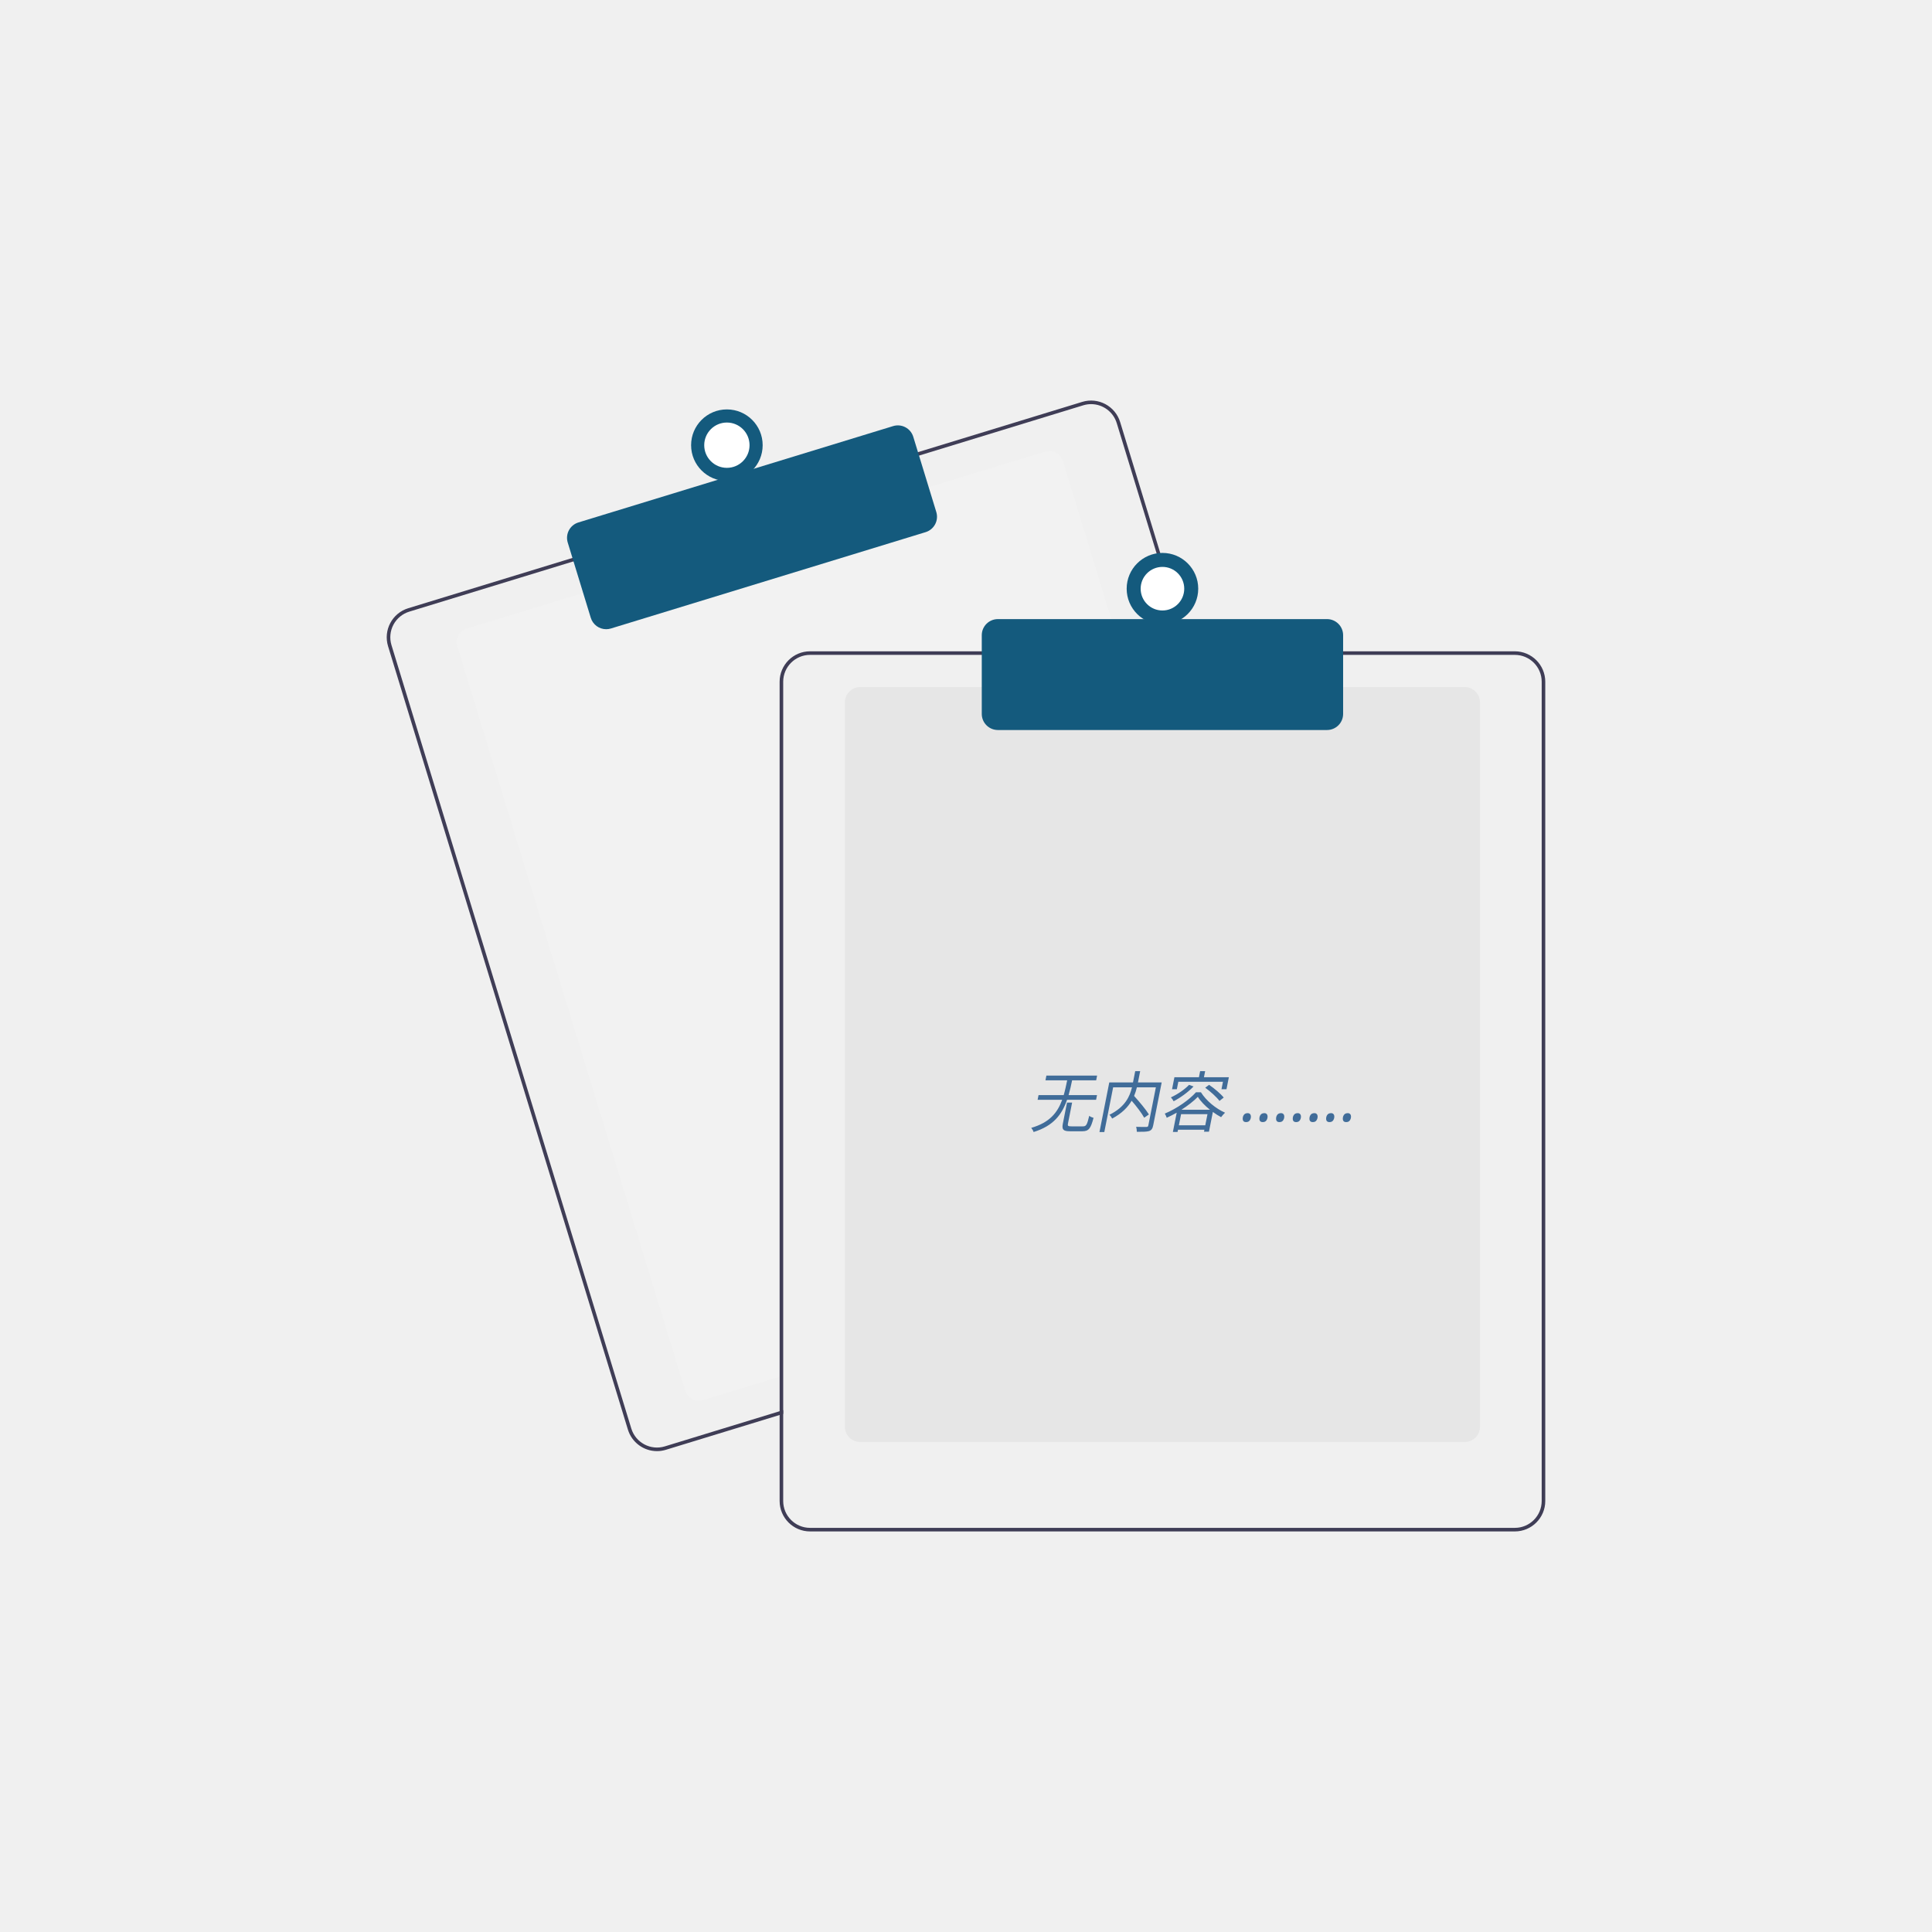
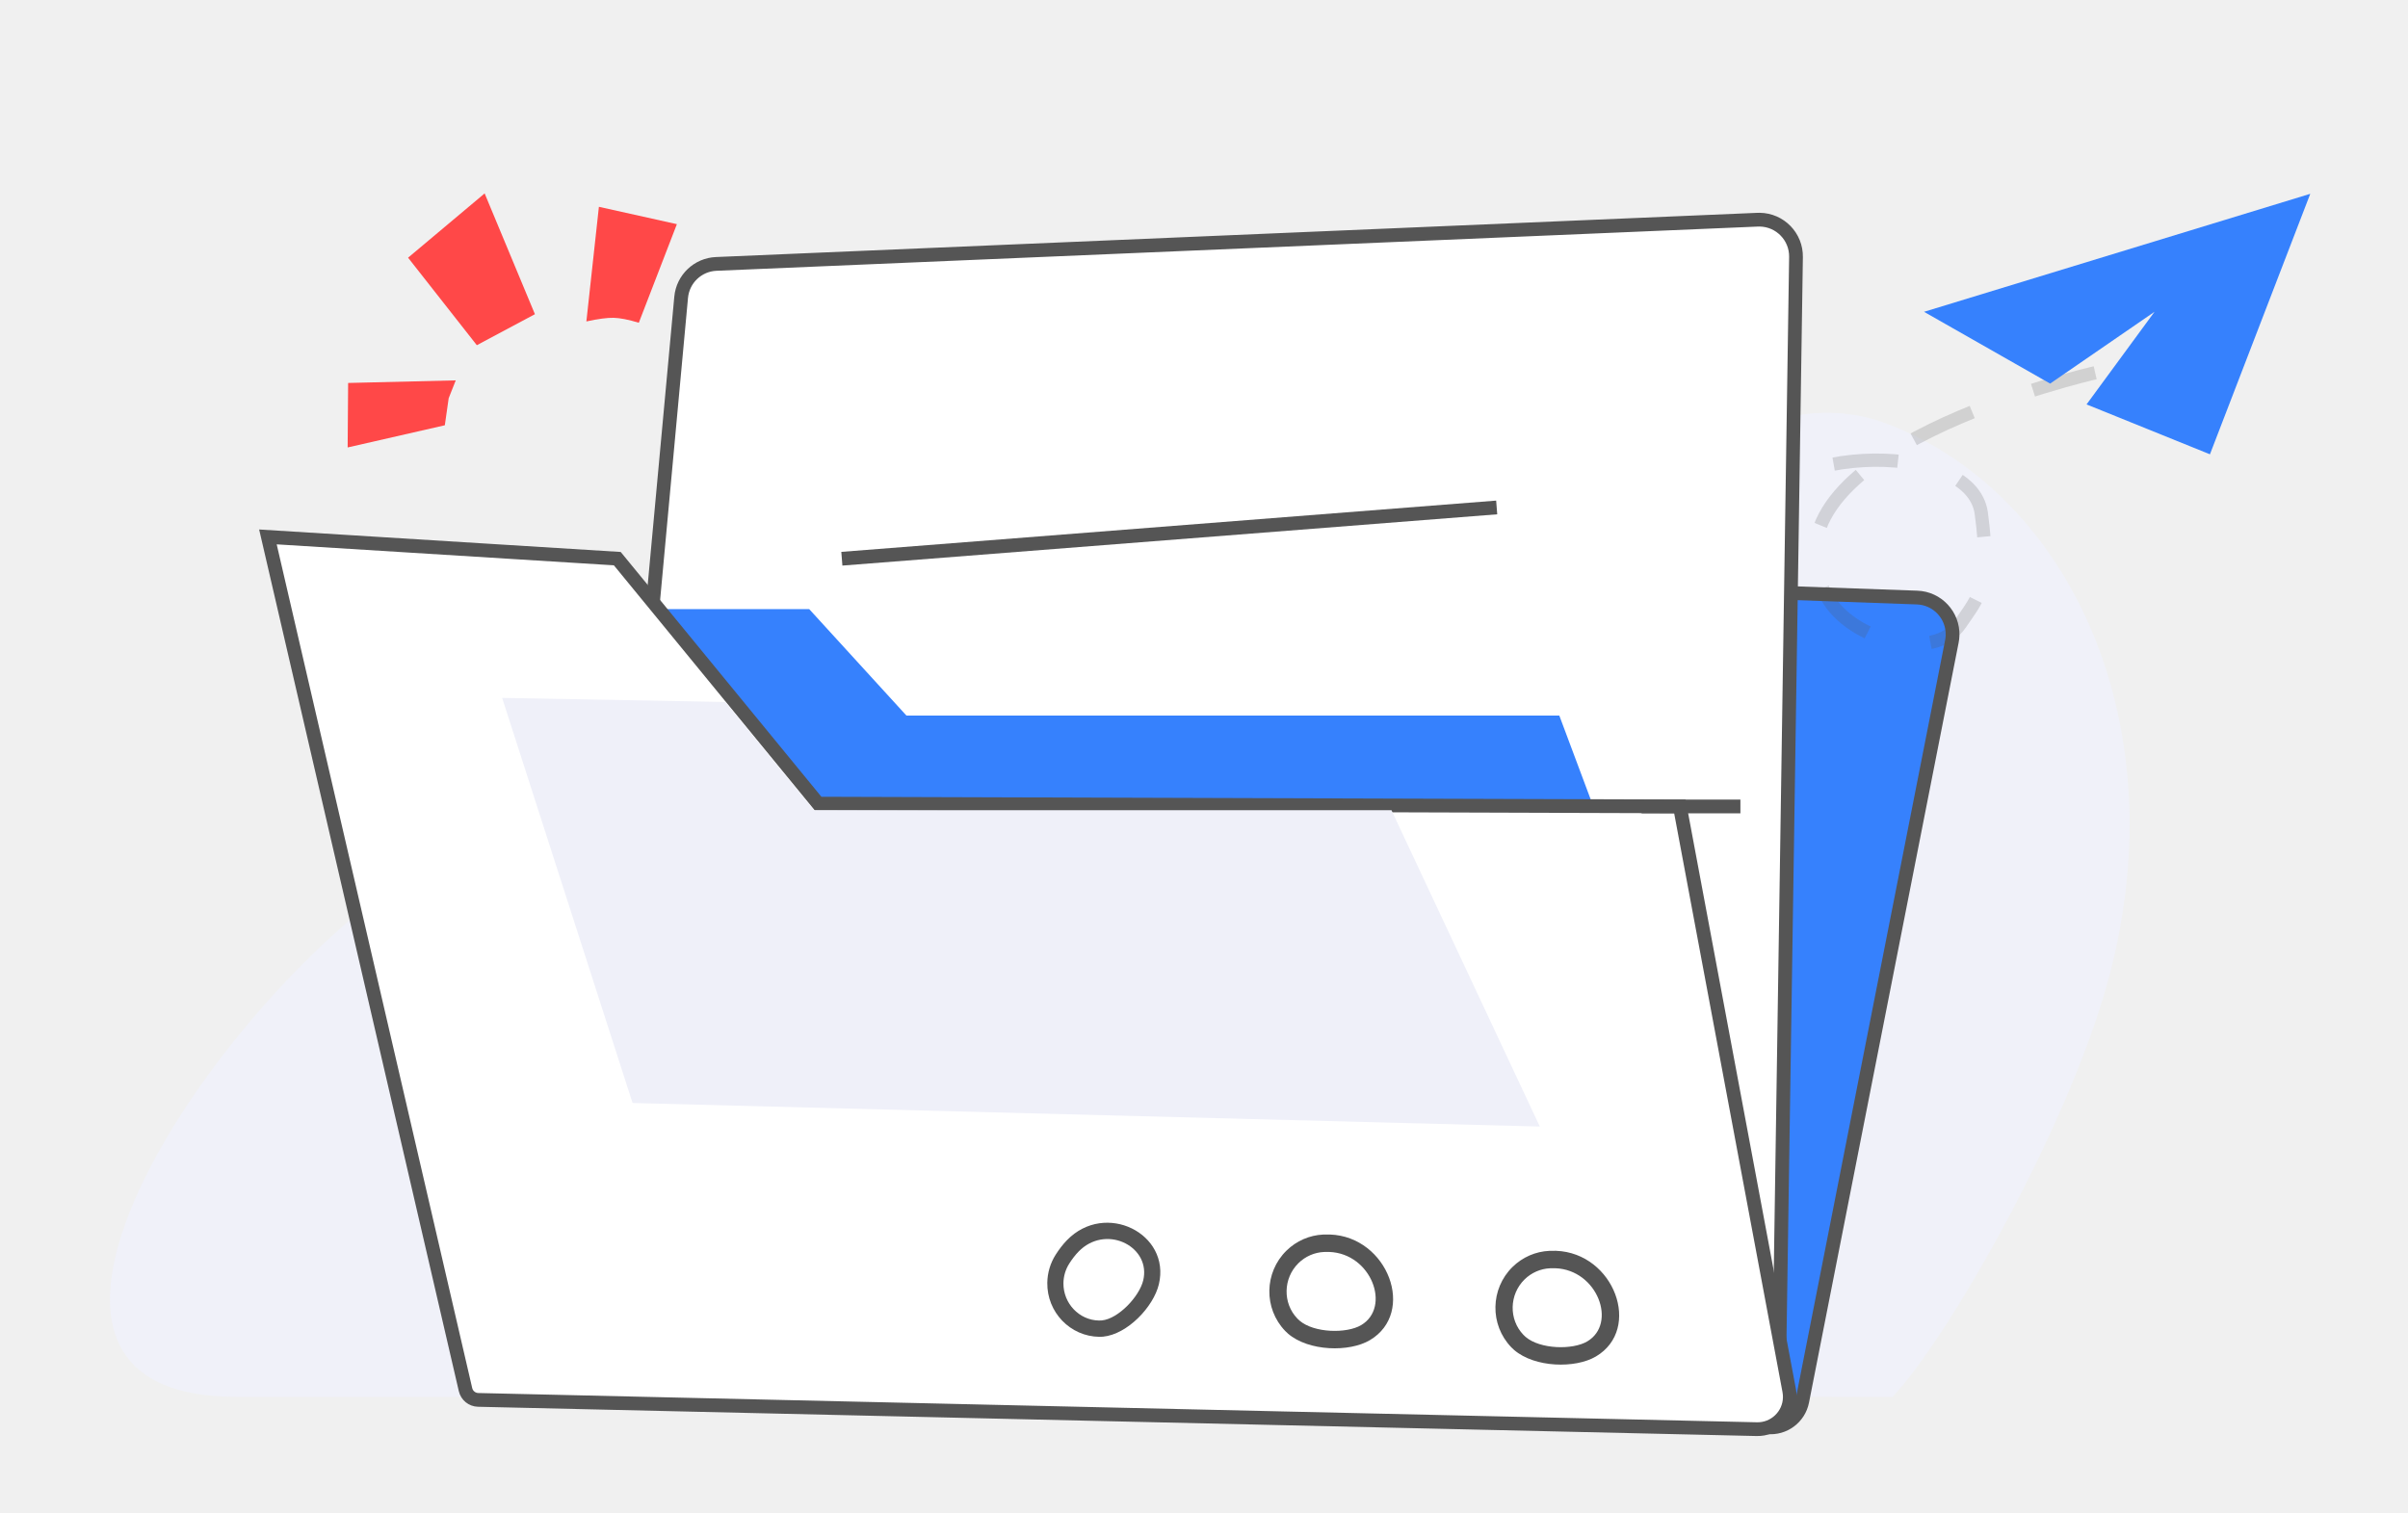
- <svg xmlns="http://www.w3.org/2000/svg" width="1080" height="1080" data-name="Layer 1">
-   <g id="Layer_1">
-     <g>
-       <path fill="#f2f2f2" transform="translate(-276.182 -133.913)" d="m903.507,499.996l-174.51,0a15.018,15.018 0 0 0 -15,15l0,387.85l-2,0.61l-42.81,13.11a8.007,8.007 0 0 1 -9.99,-5.31l-127.34,-415.95a8.003,8.003 0 0 1 5.31,-9.99l65.97,-20.2l191.25,-58.54l65.97,-20.2a7.989,7.989 0 0 1 9.99,5.3l32.55,106.32l0.61,2z" />
-       <path fill="#3f3d56" transform="translate(-276.182 -133.913)" d="m941.587,497.996l-39.23,-128.14a16.994,16.994 0 0 0 -21.23,-11.28l-92.75,28.39l-191.24,58.55l-92.75,28.4a17.015,17.015 0 0 0 -11.28,21.23l134.08,437.93a17.027,17.027 0 0 0 16.26,12.03a16.789,16.789 0 0 0 4.97,-0.75l63.58,-19.46l2,-0.62l0,-2.09l-2,0.61l-64.17,19.65a15.015,15.015 0 0 1 -18.73,-9.95l-134.07,-437.94a14.979,14.979 0 0 1 9.95,-18.73l92.75,-28.4l191.24,-58.54l92.75,-28.4a15.156,15.156 0 0 1 4.41,-0.66a15.015,15.015 0 0 1 14.32,10.61l39.05,127.56l0.62,2l2.08,0l-0.61,-2z" />
-       <path fill="#145a7d" transform="translate(-276.182 -133.913)" d="m615.042,485.643a9.016,9.016 0 0 1 -8.611,-6.367l-12.88,-42.072a8.999,8.999 0 0 1 5.971,-11.24l175.939,-53.864a9.009,9.009 0 0 1 11.241,5.971l12.88,42.072a9.01,9.01 0 0 1 -5.971,11.241l-175.939,53.864a8.976,8.976 0 0 1 -2.629,0.395z" />
-       <circle fill="#145a7d" r="20" cy="248.864" cx="406.332" />
-       <circle fill="#fff" r="12.665" cy="248.864" cx="406.332" />
-       <path fill="#e6e6e6" transform="translate(-276.182 -133.913)" d="m1094.997,939.996l-338,0a8.51,8.51 0 0 1 -8.5,-8.5l0,-405a8.51,8.51 0 0 1 8.5,-8.5l338,0a8.51,8.51 0 0 1 8.5,8.5l0,405a8.51,8.51 0 0 1 -8.5,8.5z" />
-       <path fill="#3f3d56" transform="translate(-276.182 -133.913)" d="m939.497,497.996l-210.5,0a17.024,17.024 0 0 0 -17,17l0,407.8l2,-0.61l0,-407.19a15.018,15.018 0 0 1 15,-15l211.12,0l-0.62,-2zm183.5,0l-394,0a17.024,17.024 0 0 0 -17,17l0,458a17.024,17.024 0 0 0 17,17l394,0a17.024,17.024 0 0 0 17,-17l0,-458a17.024,17.024 0 0 0 -17,-17zm15,475a15.018,15.018 0 0 1 -15,15l-394,0a15.018,15.018 0 0 1 -15,-15l0,-458a15.018,15.018 0 0 1 15,-15l394,0a15.018,15.018 0 0 1 15,15l0,458z" />
-       <path fill="#145a7d" transform="translate(-276.182 -133.913)" d="m1017.997,541.996l-184,0a9.01,9.01 0 0 1 -9,-9l0,-44a9.01,9.01 0 0 1 9,-9l184,0a9.01,9.01 0 0 1 9,9l0,44a9.01,9.01 0 0 1 -9,9z" />
-       <circle fill="#145a7d" r="20" cy="329.083" cx="649.815" />
-       <circle fill="#fff" r="12.182" cy="329.083" cx="649.815" />
+ <svg xmlns="http://www.w3.org/2000/svg" version="1.1" viewBox="0 0 1630 1024" height="1024px" width="1630px">
+   <g fill-rule="evenodd" fill="none" stroke-width="1" stroke="none" id="页面-1">
+     <g transform="translate(0, -0)" id="缺省页-无内容">
+       <path fill-rule="nonzero" fill="#F0F1F9" id="bg" d="M160.096,945.646 C-58.523,945.765 195.578,608.177 322.492,569.927 C432.182,536.918 434.814,618.463 568.416,637.49 C920.845,687.62 1085.926,212.987 1278.574,287.353 C1401.112,334.867 1475.641,491.612 1425.955,667.563 C1397.515,767.963 1317.694,907.036 1281.111,945.646 C1090.592,945.58 934.294,945.58 812.219,945.646 C593.6,945.765 378.716,945.527 160.096,945.646 Z" />
+       <g transform="translate(181.3575, 74.49107)" id="内容">
+         <path fill="#3681FD" stroke-width="9.309" stroke="#555555" id="路径-11" d="M349.516,302.685 L1116.341,330.049 C1130.085,330.539 1140.83,342.079 1140.34,355.824 C1140.293,357.141 1140.141,358.453 1139.886,359.746 L1038.606,874.196 C1036.433,885.235 1026.235,892.823 1015.036,891.733 L349.516,826.939 L349.516,826.939 L349.516,302.685 Z" />
+         <path transform="translate(1094.859, 297.777) rotate(-270) translate(-1094.859, -297.777)" stroke-dasharray="43.726,43.726" opacity="0.2" stroke-width="8.994" stroke="#555555" id="路径-5" d="M974.961,155.744 C974.961,155.744 1028.27,391.16 1126.45,337.434 C1155.97,321.281 1171.422,264.923 1144.844,247.004 C1127.183,235.098 1120.143,226.058 1069.967,232.853 C1019.161,239.734 1020.211,380.81 1086.87,407.982 C1131.309,426.096 1173.938,436.706 1214.756,439.81" />
+         <path fill="#FFFFFF" stroke-width="9.309" stroke="#555555" id="路径-10" d="M279.721,126.766 L227.765,689.718 L227.765,689.718 L999.466,887.78 C1009.426,890.337 1019.572,884.335 1022.129,874.375 C1022.493,872.954 1022.689,871.495 1022.711,870.028 L1034.376,99.503 C1034.584,85.751 1023.605,74.434 1009.853,74.226 C1009.375,74.218 1008.897,74.225 1008.42,74.245 L303.462,104.174 C291.01,104.703 280.866,114.355 279.721,126.766 Z" />
+         <polygon points="237.206 337.888 366.415 337.888 432.21 409.937 874.158 409.937 988.334 715.094 300.305 655.447" fill="#3681FD" id="矩形备份-2" />
+         <polygon points="1121.973 149.843 1211.941 189.244 1277.13 133.527 1237.938 200.684 1324.533 225.546 1373.634 43.065" transform="translate(1247.803, 134.3054) rotate(-354) translate(-1247.803, -134.3054)" fill="#3681FD" id="路径-4" />
+         <path fill="#FFFFFF" stroke-width="9.309" stroke="#555555" id="路径-7" d="M142.306,873.226 L1007.826,893.038 C1019.898,893.314 1029.908,883.752 1030.184,871.68 C1030.219,870.164 1030.096,868.649 1029.817,867.158 L955.759,471.425 L955.759,471.425 L372.443,469.556 L236.496,303.705 L0,289 L133.75,866.264 C134.677,870.266 138.199,873.132 142.306,873.226 Z" />
+         <polygon points="158.544 397.986 309.662 400.744 369.66 474.031 760.561 474.031 860.953 688.17 246.837 672.222" fill="#EFF0F9" id="矩形备份-2" />
+         <path fill-rule="nonzero" fill="#555555" id="路径-3备份" d="M540.875,765.109 C538.181,767.883 535.641,771.153 533.246,774.914 C529.627,780.596 527.659,787.191 527.567,793.948 C527.294,813.876 543.053,830.253 562.766,830.529 L565.276,830.432 C581.843,828.835 599.457,810.207 603.092,794.948 C611.263,760.642 566.82,738.398 540.875,765.109 Z M592.507,792.275 C589.88,803.3 575.653,818.341 564.503,819.422 L562.583,819.494 C549.234,819.298 538.307,807.947 538.496,794.136 C538.561,789.453 539.925,784.882 542.434,780.944 C544.457,777.768 546.554,775.07 548.716,772.845 C566.637,754.401 596.278,768.471 592.88,790.379 L592.507,792.275 Z" />
+         <path fill-rule="nonzero" fill="#555555" id="路径-3备份-2" d="M718.885,761.265 C717.414,761.212 715.913,761.221 714.385,761.291 C705.063,761.715 696.205,765.578 689.495,772.149 C674.366,786.964 673.958,811.318 688.586,826.544 L690.521,828.382 C704.525,840.414 731.955,841.054 745.921,832.787 C777.349,814.184 758.241,762.68 718.885,761.265 Z M740.028,822.605 C730.128,828.465 708.093,827.951 698.322,819.562 L696.794,818.11 C686.858,807.757 687.141,790.88 697.626,780.613 C702.276,776.059 708.414,773.382 714.876,773.088 C716.095,773.032 717.28,773.025 718.432,773.067 C746.961,774.092 760.47,810.505 740.028,822.605 Z" />
+         <path fill-rule="nonzero" fill="#555555" id="路径-3备份-3" d="M871.919,772.3 C870.447,772.248 868.947,772.256 867.418,772.327 C858.096,772.75 849.238,776.614 842.528,783.184 C827.399,797.999 826.992,822.353 841.619,837.579 L843.554,839.418 C857.558,851.449 884.989,852.089 898.954,843.822 C930.383,825.219 911.275,773.715 871.919,772.3 Z M893.062,833.64 C883.162,839.5 861.126,838.987 851.355,830.598 L849.827,829.145 C839.892,818.792 840.174,801.915 850.659,791.648 C855.309,787.094 861.447,784.417 867.91,784.123 C869.129,784.067 870.313,784.06 871.465,784.102 C899.995,785.128 913.504,821.54 893.062,833.64 Z" />
+         <path transform="translate(156.2969, 146.705) rotate(-56) translate(-156.2969, -146.705)" fill="#FF4848" id="形状结合" d="M261.485,157.473 L281.272,207.799 L211.519,223.763 C209.358,216.762 207.114,211.441 204.788,207.799 C202.463,204.158 198.336,199.504 192.408,193.839 L261.485,157.473 Z M160.703,69.647 L225.755,88.277 L176.992,162.23 L137.612,141.365 L160.703,69.647 Z M67.698,83.428 L109.889,142.835 L97.182,145.637 L80.556,153.708 L31.322,107.571 L67.698,83.428 Z" />
+         <line stroke-width="9.309" stroke="#555555" id="路径-2" y2="471.474" x2="996.741" y1="471.474" x1="929.864" />
+         <polygon points="831.404 264.411 832.131 273.692 388.864 308.406 388.138 299.125" fill-rule="nonzero" fill="#555555" id="路径-14" />
+       </g>
    </g>
-     <text font-style="italic" transform="matrix(1.51812 0 0 1.53794 -331.15 -328.352)" stroke="#000" xml:space="preserve" text-anchor="start" font-family="'Brygada 1918'" font-size="24" id="svg_1" y="623" x="597" stroke-width="0" fill="#406c99">无内容 .......</text>
  </g>
</svg>
